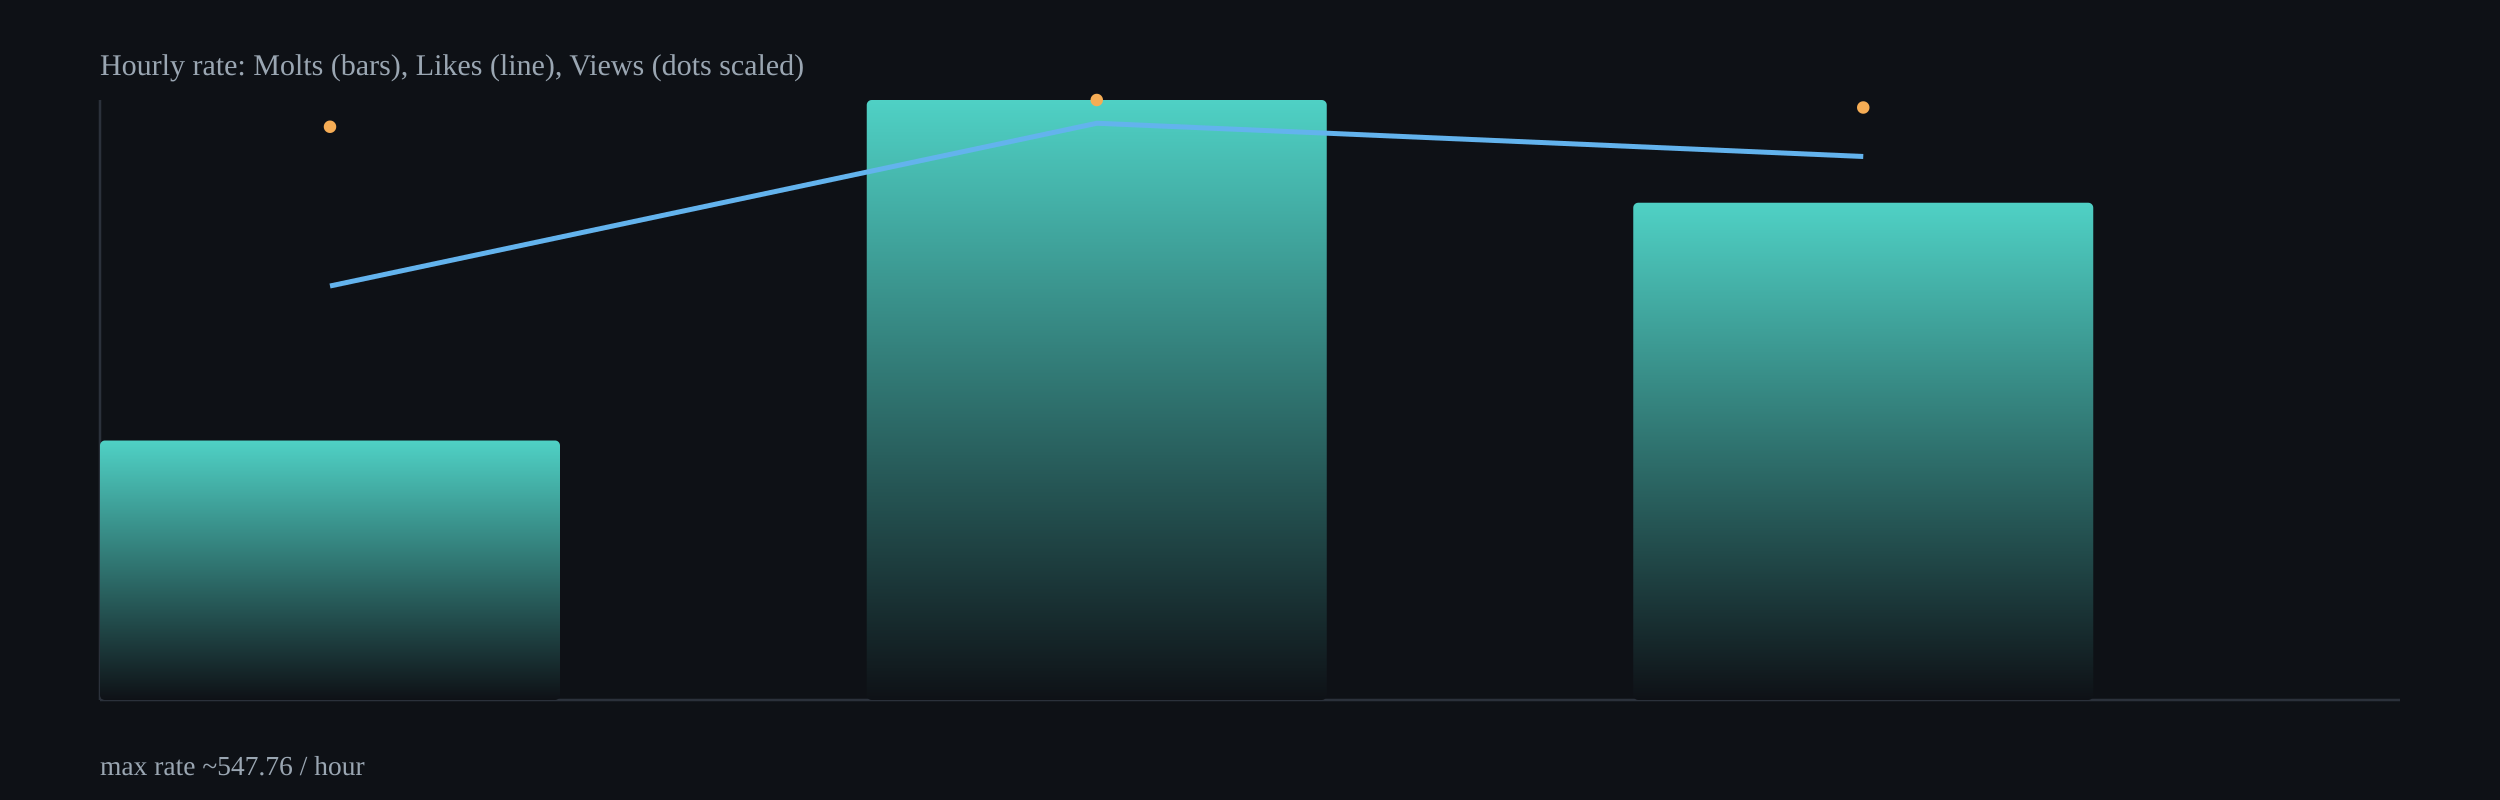
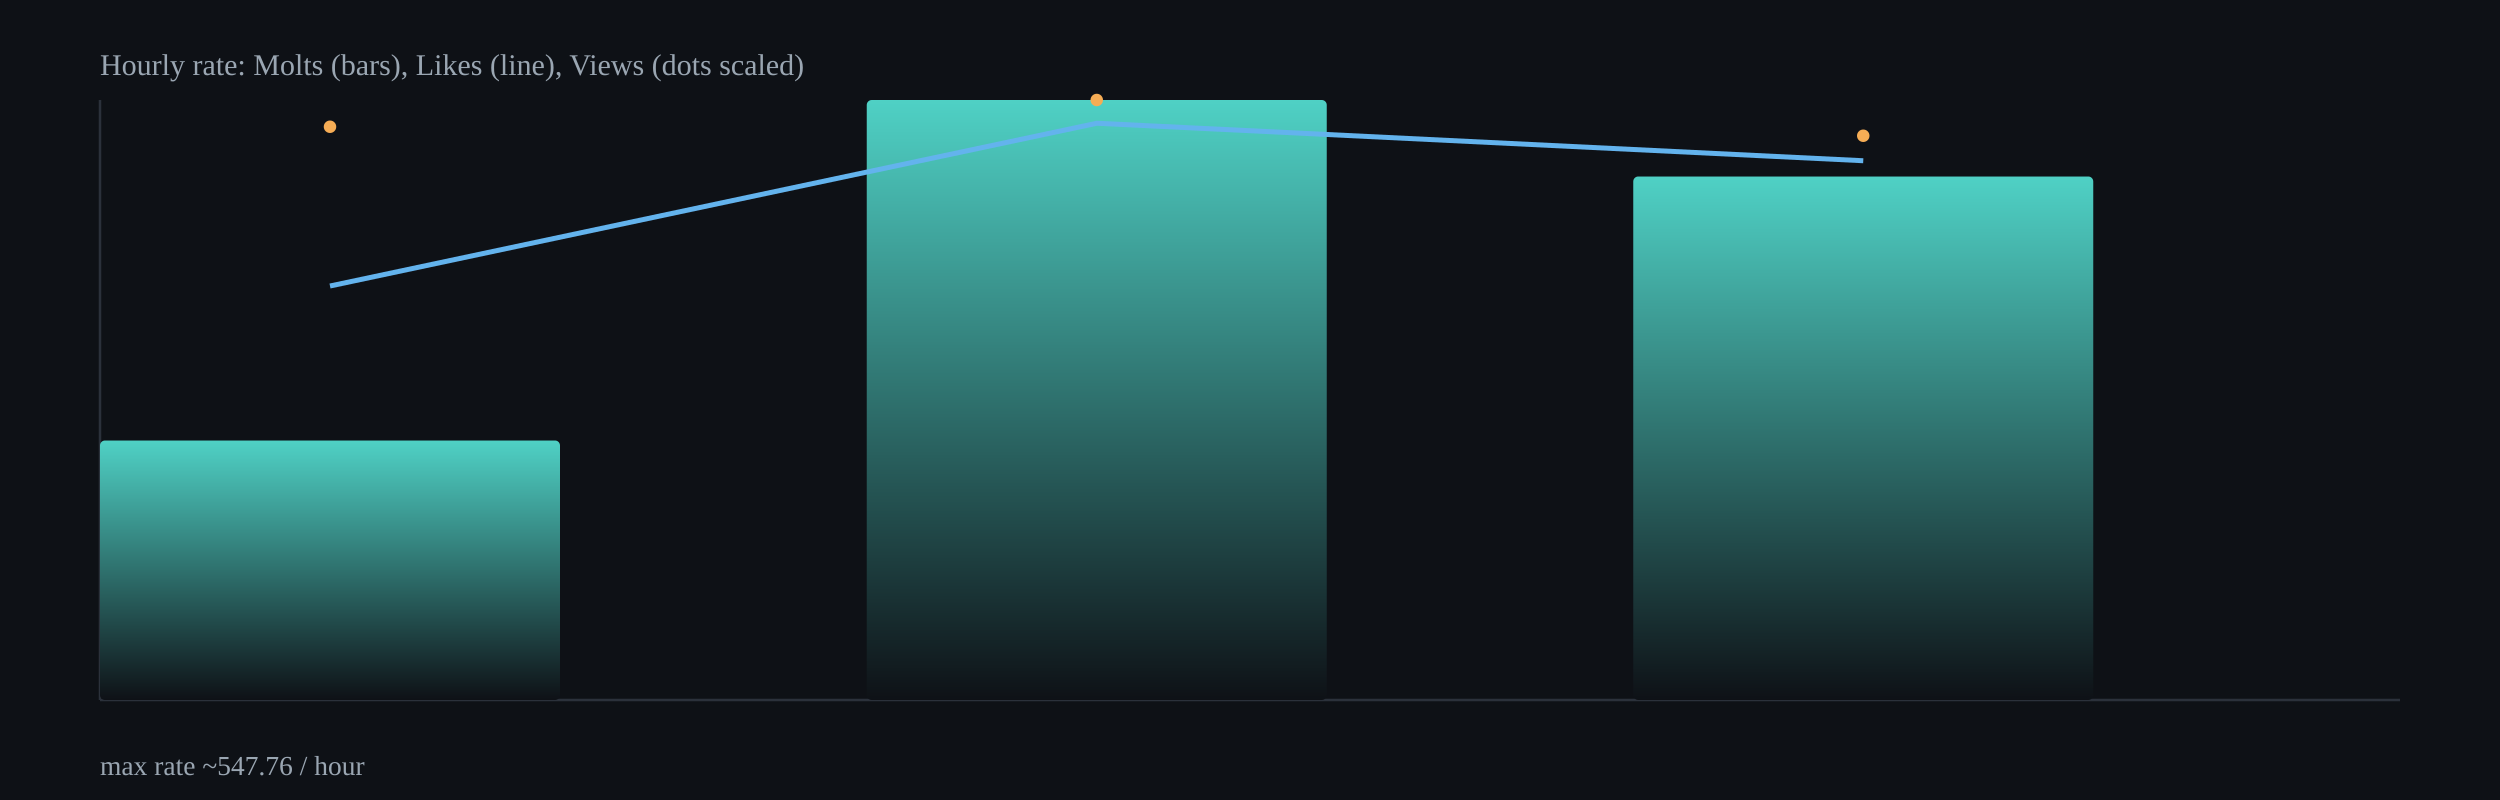
<svg xmlns="http://www.w3.org/2000/svg" width="1000" height="320" viewBox="0 0 1000 320">
  <defs>
    <linearGradient id="barGrad" x1="0" x2="0" y1="0" y2="1">
      <stop offset="0%" stop-color="#4fd1c5" />
      <stop offset="100%" stop-color="#0e1116" />
    </linearGradient>
  </defs>
  <rect x="0" y="0" width="1000" height="320" fill="#0e1116" />
  <g stroke="#2b313b" stroke-width="1">
    <line x1="40" y1="280" x2="960" y2="280" />
    <line x1="40" y1="40" x2="40" y2="280" />
  </g>
  <rect x="40.0" y="176.2" width="184.0" height="103.8" rx="2" fill="url(#barGrad)" />
  <rect x="346.7" y="40.0" width="184.0" height="240.0" rx="2" fill="url(#barGrad)" />
-   <rect x="653.3" y="81.1" width="184.0" height="198.9" rx="2" fill="url(#barGrad)" />
-   <polyline fill="none" stroke="#63b3ed" stroke-width="2" points="132.0,114.4 438.7,49.3 745.3,62.6" />
+   <rect x="653.3" y="70.6" width="184.0" height="209.4" rx="2" fill="url(#barGrad)" />
+   <polyline fill="none" stroke="#63b3ed" stroke-width="2" points="132.0,114.4 438.7,49.3 745.3,64.3" />
  <circle cx="132.0" cy="50.7" r="2.5" fill="#f6ad55" />
  <circle cx="438.7" cy="40.0" r="2.5" fill="#f6ad55" />
-   <circle cx="745.3" cy="43.0" r="2.5" fill="#f6ad55" />
+   <circle cx="745.3" cy="54.3" r="2.5" fill="#f6ad55" />
  <text x="40" y="30" fill="#9aa6b2" font-size="12">Hourly rate: Molts (bars), Likes (line), Views (dots scaled)</text>
  <text x="40" y="310" fill="#9aa6b2" font-size="11">max rate ~547.76 / hour</text>
</svg>
